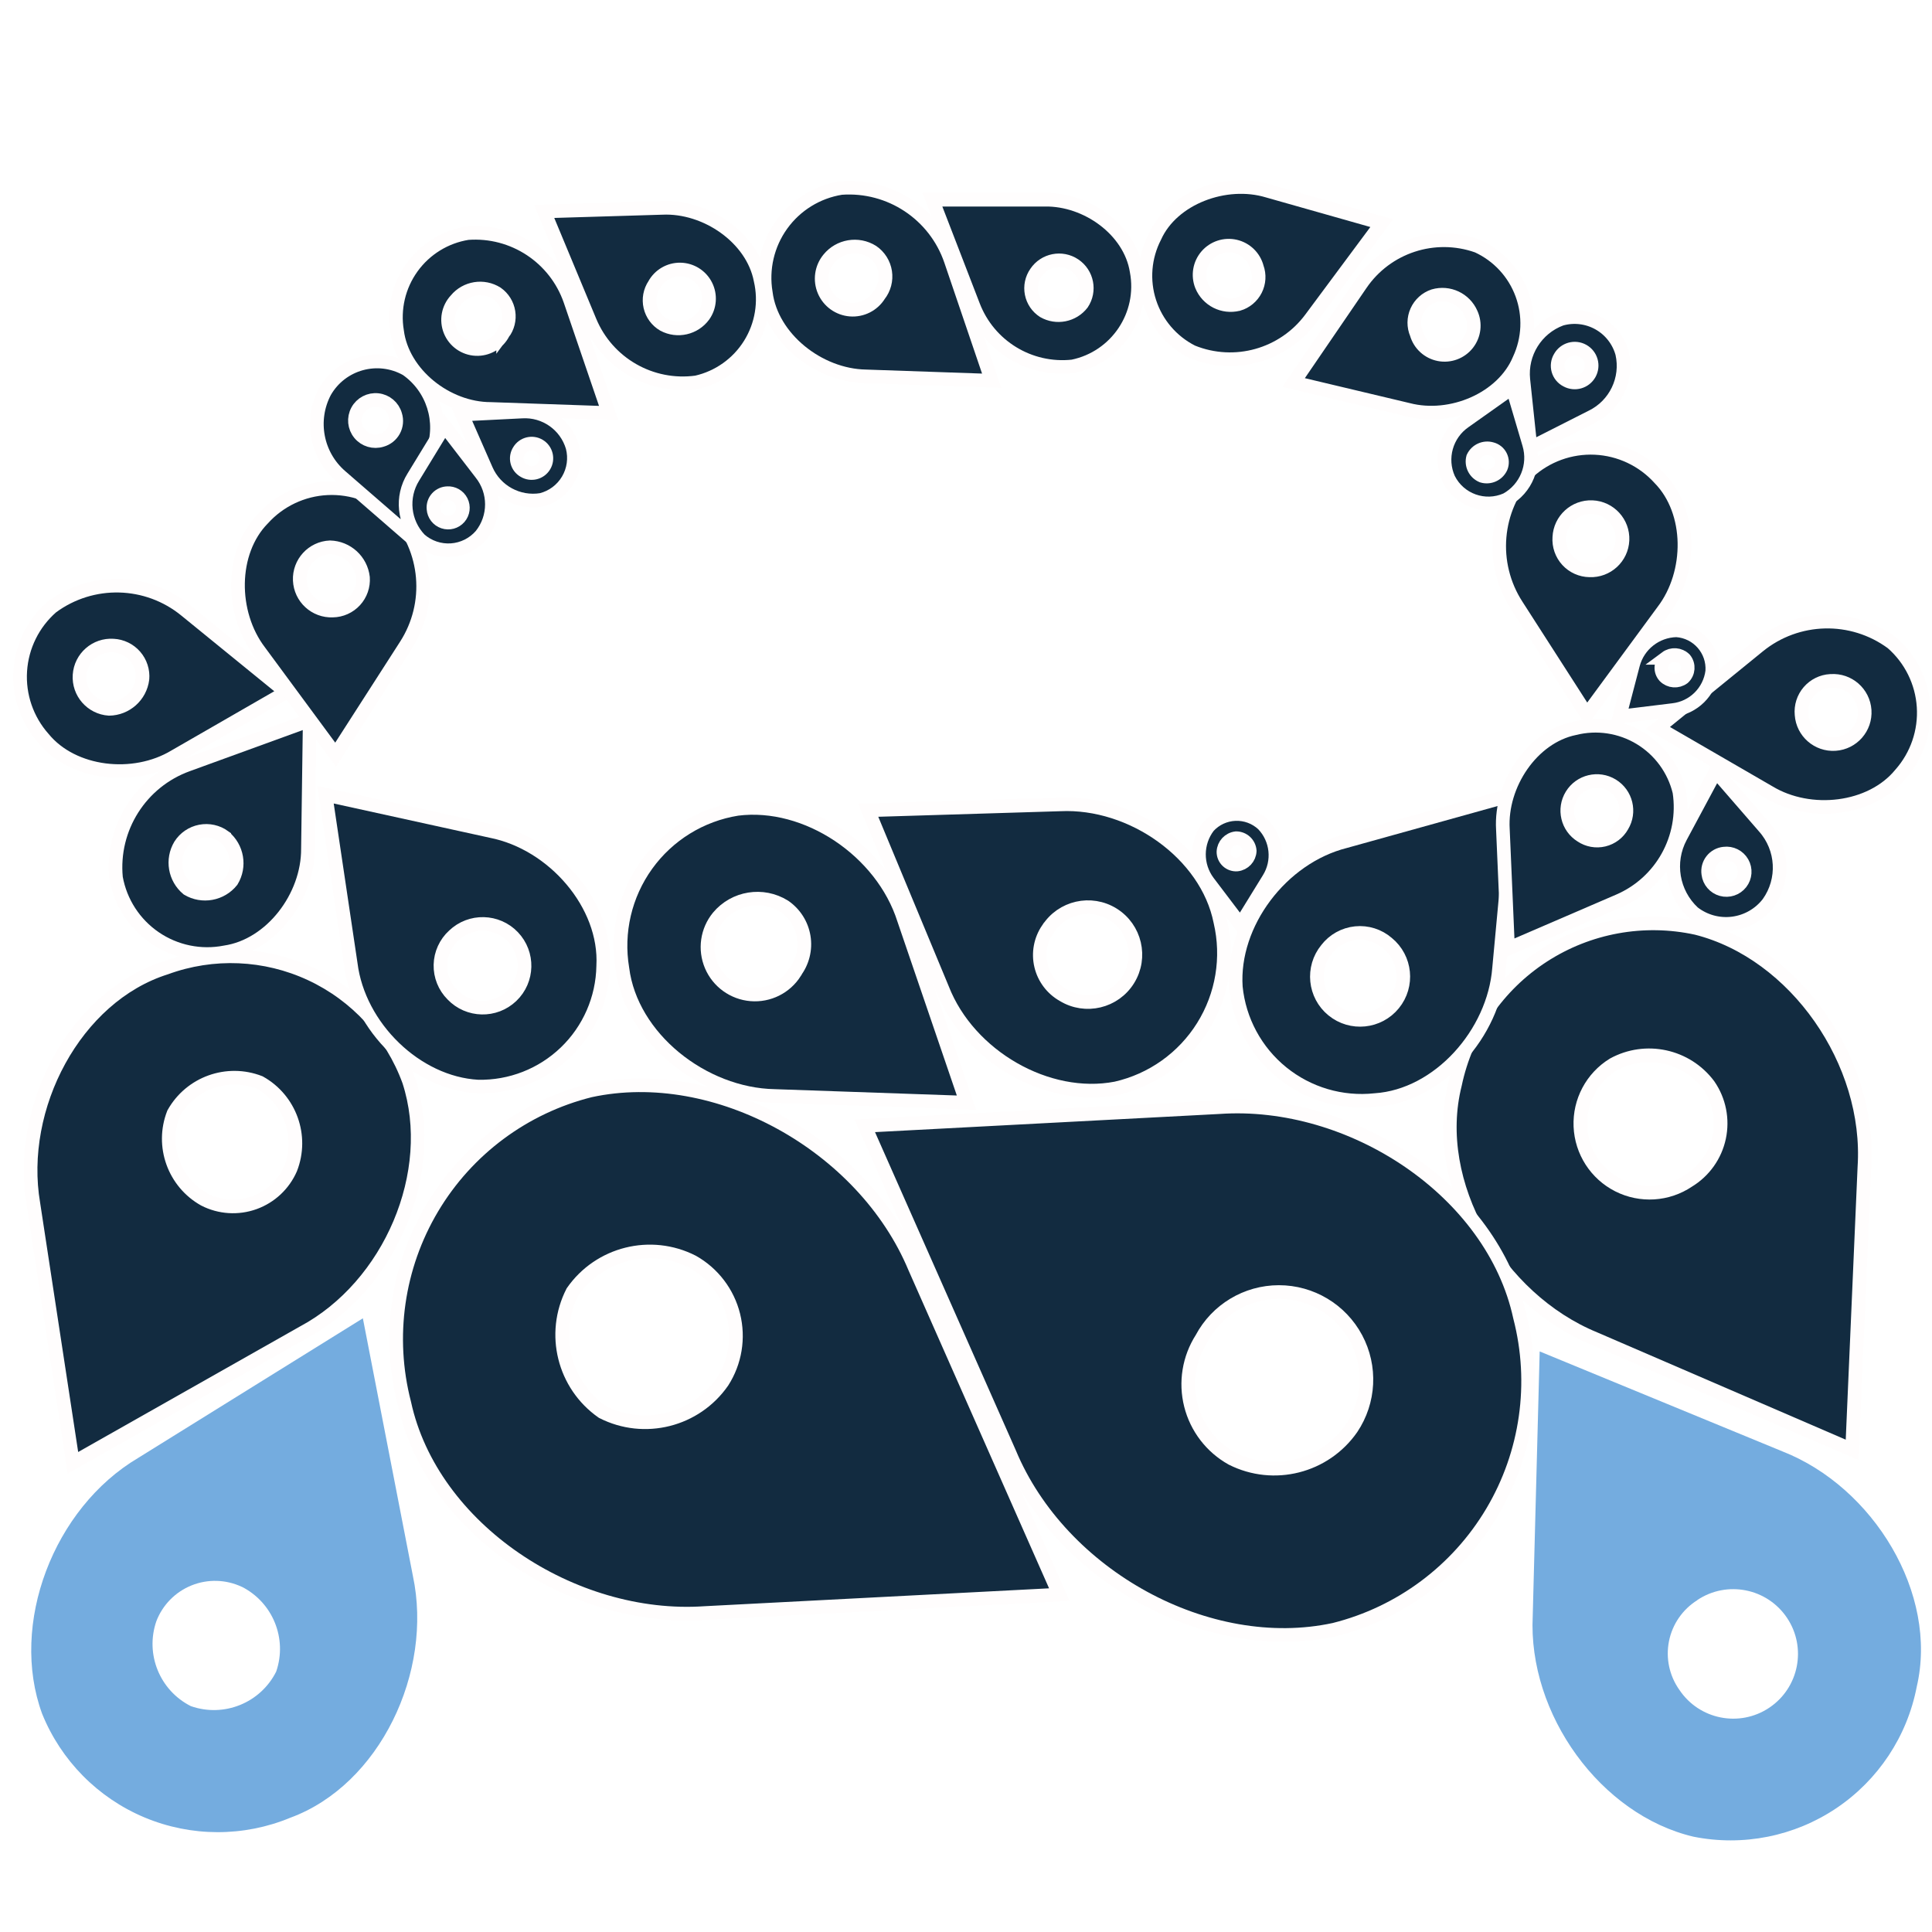
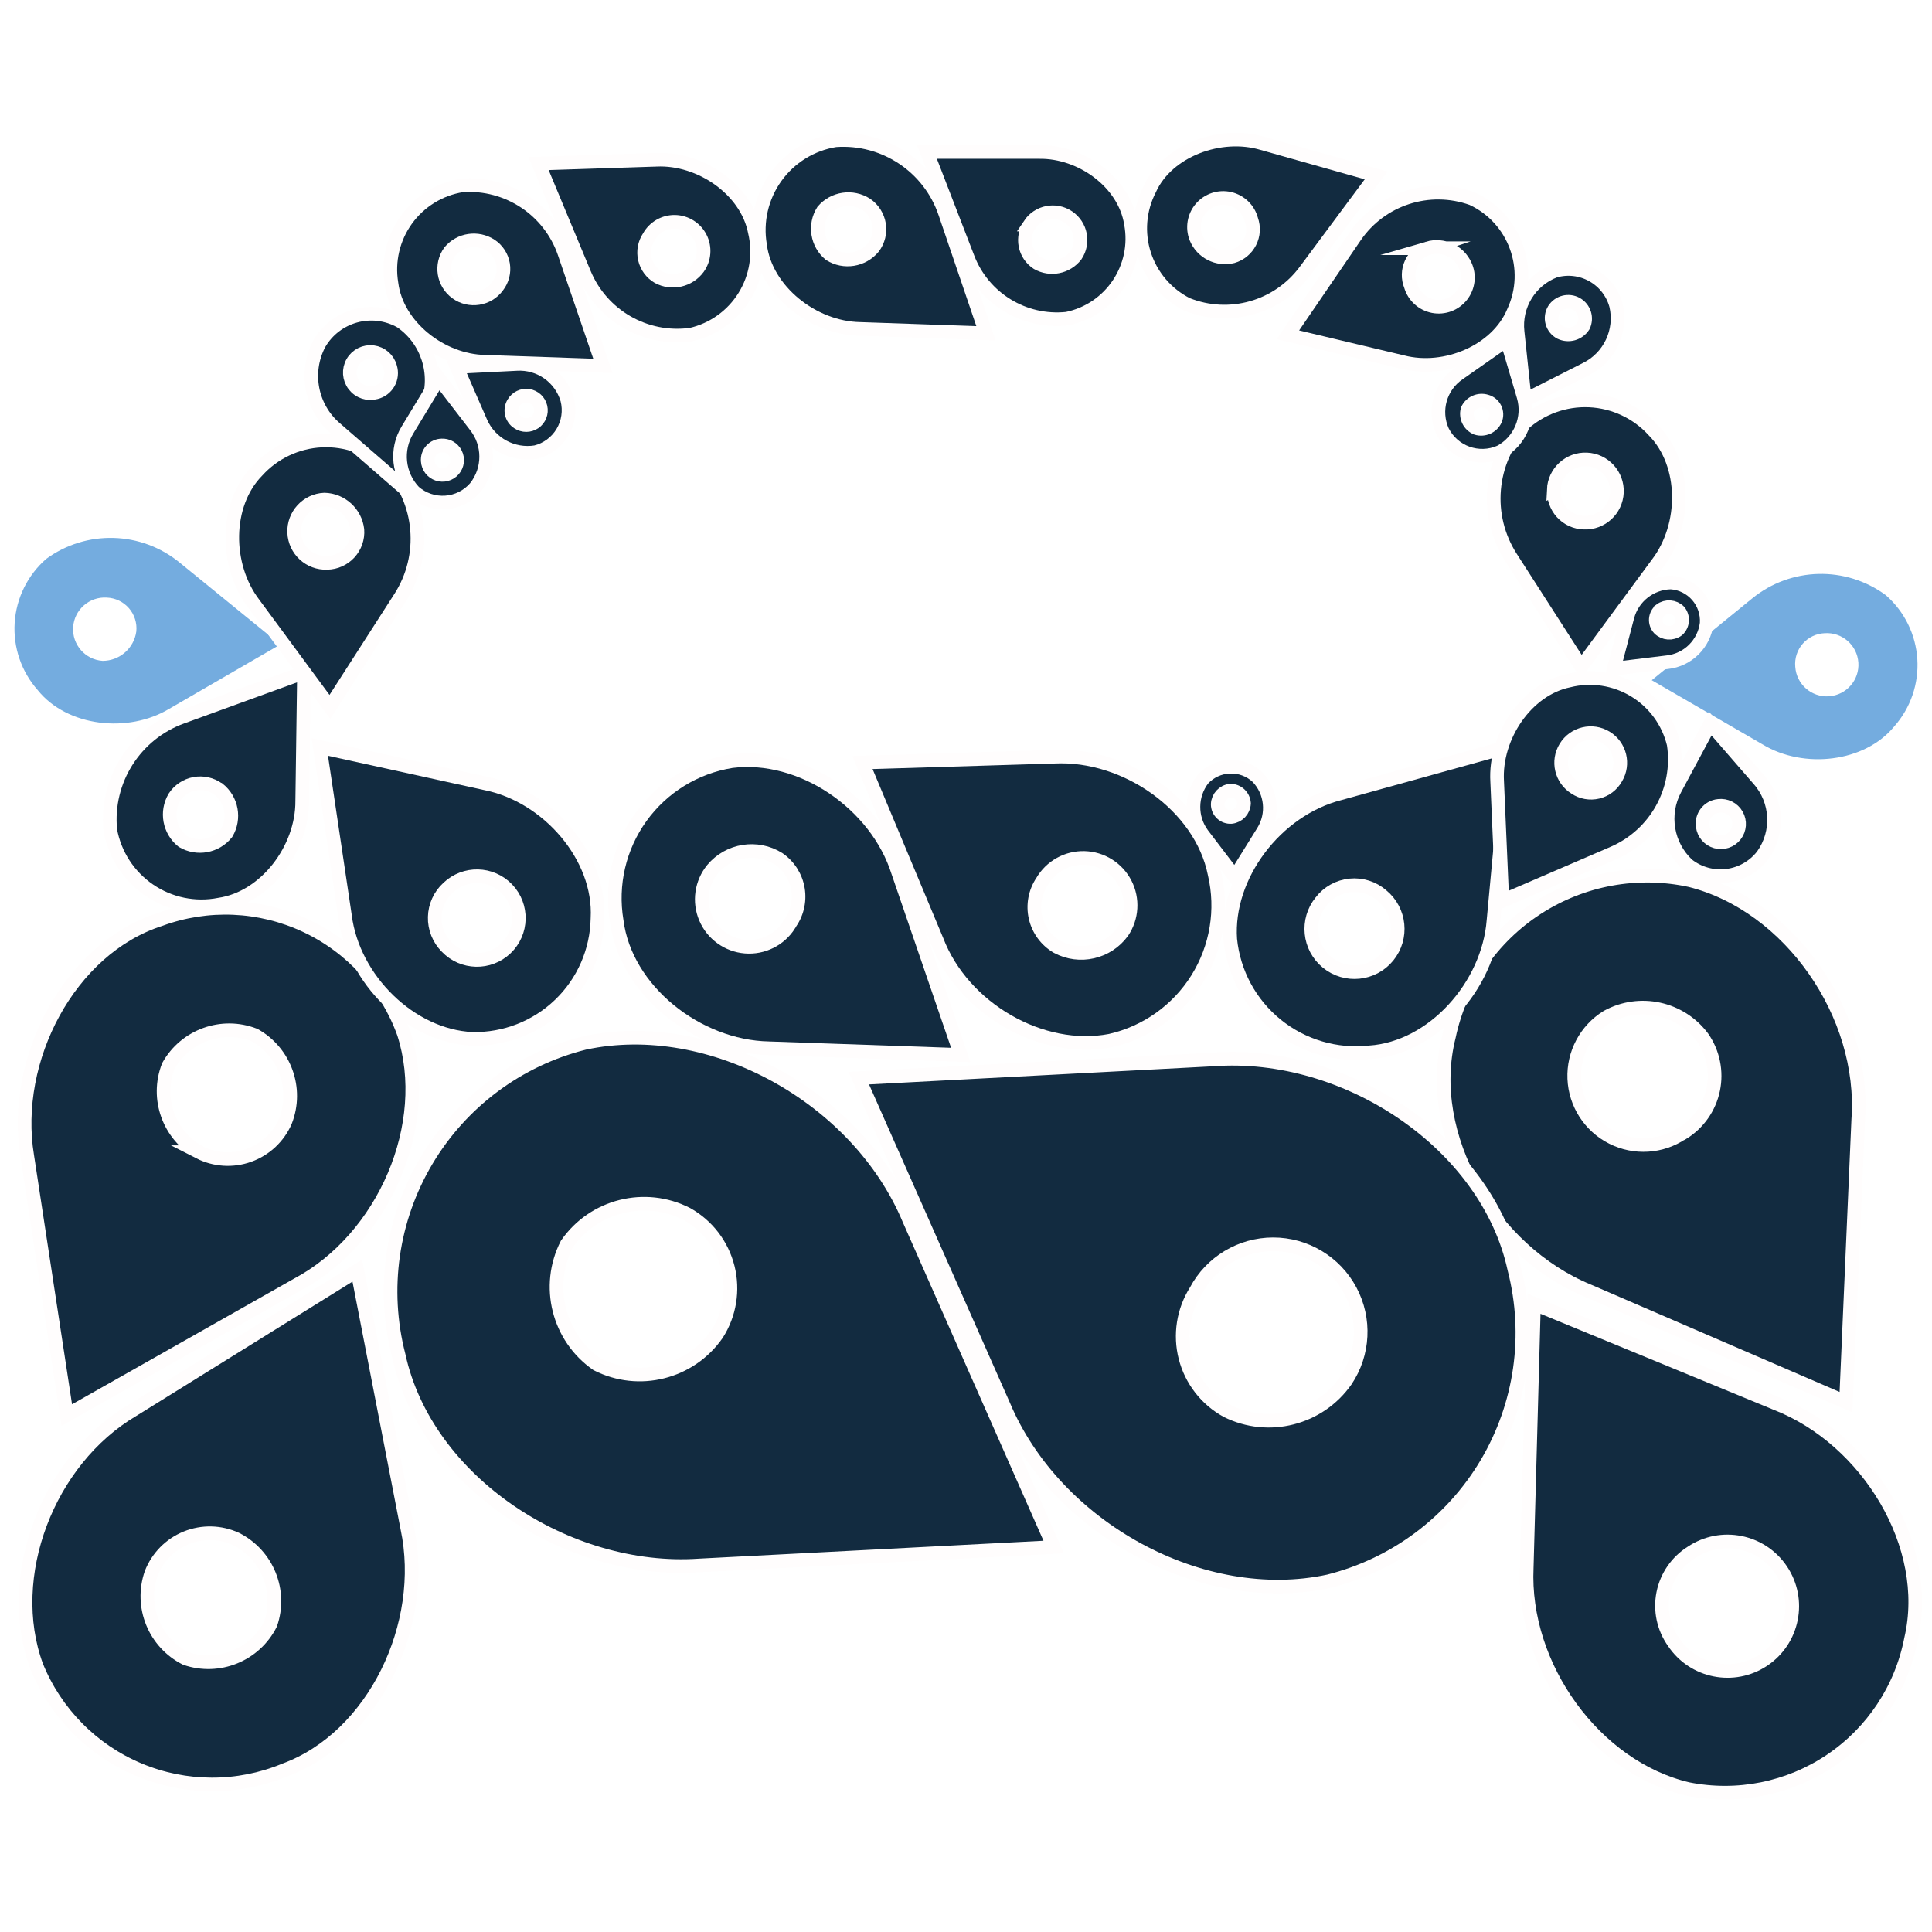
<svg xmlns="http://www.w3.org/2000/svg" id="Capa_1" data-name="Capa 1" viewBox="0 0 141.73 141.73">
  <defs>
    <style>.cls-1{fill:#122b40;stroke:#fffdfd;stroke-miterlimit:10;}.cls-2{fill:#74acdf;}</style>
  </defs>
-   <path id="_Trazado_compuesto_" data-name="&lt;Trazado compuesto&gt;" class="cls-1" d="M30,79.3h0A13.9,13.9,0,0,0,12.16,71h0C5.5,73.1,1.24,81.22,2.45,88.31l2.9,19,16.89-9.56C28.61,94.35,32.18,86,30,79.3ZM15,88a5.11,5.11,0,0,1-2.27-6.32,5.11,5.11,0,0,1,6.32-2.27,5.11,5.11,0,0,1,2.27,6.32A4.61,4.61,0,0,1,15,88Z" />
-   <path id="_Trazado_compuesto_2" data-name="&lt;Trazado compuesto&gt;" class="cls-2" d="M3.09,125.72h0a13.9,13.9,0,0,0,18.2,7.63h0c6.57-2.41,10.5-10.7,9-17.74l-3.67-18.9L10.14,106.95C3.92,110.63.68,119.15,3.09,125.72Zm14.64-9.32a5.11,5.11,0,0,1,2.53,6.23A5.11,5.11,0,0,1,14,125.16a5.11,5.11,0,0,1-2.53-6.23A4.61,4.61,0,0,1,17.74,116.41Z" />
-   <path id="_Trazado_compuesto_3" data-name="&lt;Trazado compuesto&gt;" class="cls-1" d="M124.45,68.08h0a14.86,14.86,0,0,0-17.71,11.47h0c-1.83,7.26,3.12,15.73,10.23,18.65l18.9,8.16.9-20.73C137.28,77.91,131.71,69.91,124.45,68.08Zm-.6,18.55a5.08,5.08,0,1,1-5.5-8.54,5.46,5.46,0,0,1,7,1.52A4.93,4.93,0,0,1,123.85,86.63Z" />
-   <path id="_Trazado_compuesto_4" data-name="&lt;Trazado compuesto&gt;" class="cls-2" d="M124.24,134.74h0a13.9,13.9,0,0,0,16.37-11h0c1.6-6.82-3.17-14.65-9.86-17.27l-17.8-7.33-.51,19.4C112.08,125.75,117.42,133.14,124.24,134.74Zm.27-17.36a4.75,4.75,0,1,1-1.31,6.59A4.61,4.61,0,0,1,124.51,117.39Z" />
-   <path id="_Trazado_compuesto_5" data-name="&lt;Trazado compuesto&gt;" class="cls-1" d="M35.06,79.71h0a9,9,0,0,0,9.19-8.84h0c.25-4.52-3.66-9-8.21-9.9L23.88,58.3l1.85,12.41C26.31,75.35,30.54,79.46,35.06,79.71ZM33.29,68.63a3.07,3.07,0,1,1-.1,4.34A3,3,0,0,1,33.29,68.63Z" />
-   <path id="_Trazado_compuesto_6" data-name="&lt;Trazado compuesto&gt;" class="cls-1" d="M54.09,59.34h0a10.17,10.17,0,0,0-8.43,11.72h0c.64,5.08,5.9,9.24,11.16,9.34l14.08.49L66.31,67.45C64.71,62.41,59.17,58.7,54.09,59.34Zm4.23,12a3.48,3.48,0,1,1-5.63-4.07,3.74,3.74,0,0,1,4.85-.78A3.37,3.37,0,0,1,58.32,71.31Z" />
-   <path id="_Trazado_compuesto_7" data-name="&lt;Trazado compuesto&gt;" class="cls-1" d="M81.87,79.84h0A10.17,10.17,0,0,0,89.52,67.6h0c-1-5-6.5-8.84-11.75-8.59l-14.08.43,5.45,13.11C71.07,77.48,76.84,80.81,81.87,79.84Zm-5-11.67A3.48,3.48,0,1,1,78,73,3.37,3.37,0,0,1,76.86,68.17Z" />
-   <path id="_Trazado_compuesto_8" data-name="&lt;Trazado compuesto&gt;" class="cls-1" d="M90.66,72.41h0a9.27,9.27,0,0,0,10.22,8.29h0c4.66-.31,8.72-4.89,9.09-9.66l1.19-12.79L98.69,61.72C94,62.9,90.35,67.75,90.66,72.41Zm11.12-3.22a3.17,3.17,0,1,1-4.46.45A3.08,3.08,0,0,1,101.78,69.19Z" />
-   <path id="_Trazado_compuesto_9" data-name="&lt;Trazado compuesto&gt;" class="cls-1" d="M8.51,64.39h0a6.8,6.8,0,0,0,8,5.47h0c3.39-.5,6.1-4.08,6.08-7.6l.13-9.42L13.76,56.1A8,8,0,0,0,8.51,64.39Zm7.94-3A2.5,2.5,0,0,1,17,64.62a2.5,2.5,0,0,1-3.23.59A2.5,2.5,0,0,1,13.22,62,2.26,2.26,0,0,1,16.45,61.38Z" />
-   <path id="_Trazado_compuesto_10" data-name="&lt;Trazado compuesto&gt;" class="cls-1" d="M3.8,44.53h0a6.8,6.8,0,0,0-.62,9.63h0c2.17,2.65,6.63,3.14,9.64,1.33L21,50.78l-7.37-6A8,8,0,0,0,3.8,44.53Zm6.65,5.28A2.5,2.5,0,0,1,8,52a2.32,2.32,0,0,1,.31-4.64A2.26,2.26,0,0,1,10.45,49.82Z" />
-   <path id="_Trazado_compuesto_11" data-name="&lt;Trazado compuesto&gt;" class="cls-1" d="M28.93,37.6h0a6.8,6.8,0,0,0-9.64.45h0c-2.4,2.44-2.39,6.93-.26,9.73l5.59,7.58,5.14-8A8,8,0,0,0,28.93,37.6Zm-4.52,7.19a2.32,2.32,0,1,1-.2-4.64,2.5,2.5,0,0,1,2.42,2.22A2.26,2.26,0,0,1,24.41,44.79Z" />
-   <path id="_Trazado_compuesto_12" data-name="&lt;Trazado compuesto&gt;" class="cls-1" d="M129,47.4l-7.37,6,8.15,4.72c3,1.81,7.47,1.32,9.64-1.33h0a6.8,6.8,0,0,0-.62-9.63h0A8,8,0,0,0,129,47.4Zm5.32,2.55a2.32,2.32,0,1,1-2.16,2.47A2.26,2.26,0,0,1,134.28,49.95Z" />
-   <path id="_Trazado_compuesto_13" data-name="&lt;Trazado compuesto&gt;" class="cls-1" d="M123.2,58.09h0a6.33,6.33,0,0,0-7.69-4.66h0c-3.12.64-5.45,4.12-5.26,7.39l.38,8.77,8.12-3.5A7.49,7.49,0,0,0,123.2,58.09ZM116,61.31a2.17,2.17,0,1,1,3-.72A2.1,2.1,0,0,1,116,61.31Z" />
-   <path id="_Trazado_compuesto_14" data-name="&lt;Trazado compuesto&gt;" class="cls-1" d="M124.22,66.95h0a3.91,3.91,0,0,0,5.5-.7h0a4.48,4.48,0,0,0-.3-5.58l-3.55-4.09-2.58,4.81A4.62,4.62,0,0,0,124.22,66.95Zm2.26-4.33a1.34,1.34,0,1,1-1.16,1.49A1.3,1.3,0,0,1,126.48,62.62Z" />
-   <path id="_Trazado_compuesto_15" data-name="&lt;Trazado compuesto&gt;" class="cls-1" d="M29.83,27.09h0a4.41,4.41,0,0,0-6,1.65h0A5.07,5.07,0,0,0,25,34.94l4.61,4,2.13-5.79A5.22,5.22,0,0,0,29.83,27.09ZM28,32.29A1.51,1.51,0,1,1,29,30.44,1.46,1.46,0,0,1,28,32.29Z" />
-   <path id="_Trazado_compuesto_16" data-name="&lt;Trazado compuesto&gt;" class="cls-1" d="M30.8,39.58h0a3.17,3.17,0,0,0,4.49-.31h0a3.64,3.64,0,0,0,0-4.54l-2.68-3.48L30.32,35A3.75,3.75,0,0,0,30.8,39.58Zm2-3.4a1.08,1.08,0,1,1-1,1.15A1.05,1.05,0,0,1,32.84,36.18Z" />
-   <path id="_Trazado_compuesto_17" data-name="&lt;Trazado compuesto&gt;" class="cls-1" d="M39.71,36.67h0A3.17,3.17,0,0,0,42,32.8h0a3.64,3.64,0,0,0-3.72-2.61l-4.39.22,1.78,4.06A3.75,3.75,0,0,0,39.71,36.67Zm-1.63-3.61a1.08,1.08,0,1,1,.37,1.49A1.05,1.05,0,0,1,38.08,33.06Z" />
-   <path id="_Trazado_compuesto_18" data-name="&lt;Trazado compuesto&gt;" class="cls-1" d="M43.3,80h0a18.79,18.79,0,0,0-13.64,22.93h0c2,9.25,12.36,16.07,22.05,15.4l26-1.35L67.11,93C63.36,84,52.55,78,43.3,80ZM53,101.37a6.91,6.91,0,0,1-8.81,2.21A6.91,6.91,0,0,1,42,94.77a6.91,6.91,0,0,1,8.81-2.21A6.24,6.24,0,0,1,53,101.37Z" />
-   <path id="_Trazado_compuesto_19" data-name="&lt;Trazado compuesto&gt;" class="cls-1" d="M97.88,119.55h0A18.79,18.79,0,0,0,111.5,96.61h0c-2-9.25-12.37-16.06-22.06-15.39l-26,1.37,10.62,24C77.82,115.62,88.63,121.55,97.88,119.55ZM88.15,98.19a6.42,6.42,0,1,1,11,6.59A6.91,6.91,0,0,1,90.37,107,6.24,6.24,0,0,1,88.15,98.19Z" />
-   <path id="_Trazado_compuesto_20" data-name="&lt;Trazado compuesto&gt;" class="cls-1" d="M61.71,13.79h0a6.67,6.67,0,0,0-5.53,7.69h0c.42,3.33,3.88,6.07,7.33,6.13l9.24.32-3-8.82A7.89,7.89,0,0,0,61.71,13.79Zm2.78,7.86A2.28,2.28,0,1,1,60.79,19,2.45,2.45,0,0,1,64,18.46,2.21,2.21,0,0,1,64.49,21.65Z" />
-   <path id="_Trazado_compuesto_21" data-name="&lt;Trazado compuesto&gt;" class="cls-1" d="M78.69,26.88h0a6,6,0,0,0,4.69-7h0c-.48-3-3.65-5.28-6.73-5.23H68.4l3,7.77A7,7,0,0,0,78.69,26.88ZM76,20a2,2,0,1,1,3.38,2.27,2.19,2.19,0,0,1-2.82.56A2,2,0,0,1,76,20Z" />
-   <path id="_Trazado_compuesto_22" data-name="&lt;Trazado compuesto&gt;" class="cls-1" d="M34.31,17.1h0a6.25,6.25,0,0,0-5.18,7.2h0C29.53,27.43,32.76,30,36,30l8.65.3-2.82-8.26A7.38,7.38,0,0,0,34.31,17.1Zm2.6,7.35A2.14,2.14,0,1,1,33.45,22a2.3,2.3,0,0,1,3-.48A2.07,2.07,0,0,1,36.91,24.46Z" />
-   <path id="_Trazado_compuesto_23" data-name="&lt;Trazado compuesto&gt;" class="cls-1" d="M51.09,28.05h0a6.25,6.25,0,0,0,4.7-7.52h0c-.6-3.09-4-5.43-7.22-5.28l-8.65.26,3.35,8.05A7.38,7.38,0,0,0,51.09,28.05ZM48,20.88a2.14,2.14,0,1,1,3.62,2.27,2.3,2.3,0,0,1-2.94.67A2.07,2.07,0,0,1,48,20.88Z" />
-   <path id="_Trazado_compuesto_24" data-name="&lt;Trazado compuesto&gt;" class="cls-1" d="M111.27,44.42l5.14,8L122,44.82c2.13-2.79,2.14-7.28-.26-9.73h0a6.8,6.8,0,0,0-9.64-.45h0A8,8,0,0,0,111.27,44.42Zm3.12-5a2.32,2.32,0,1,1,2.22,2.42A2.26,2.26,0,0,1,114.39,39.42Z" />
-   <path id="_Trazado_compuesto_25" data-name="&lt;Trazado compuesto&gt;" class="cls-1" d="M111.75,27.85l.53,5,4.48-2.27A4.16,4.16,0,0,0,119,25.92h0a3.62,3.62,0,0,0-4.48-2.52h0A4.28,4.28,0,0,0,111.75,27.85Zm2.69-1.64a1.24,1.24,0,1,1,.48,1.69A1.2,1.2,0,0,1,114.44,26.21Z" />
-   <path id="_Trazado_compuesto_26" data-name="&lt;Trazado compuesto&gt;" class="cls-1" d="M112.17,32.57l-1.22-4.13-3.5,2.48a3.41,3.41,0,0,0-1.18,4.21h0a3.26,3.26,0,0,0,4.24,1.52h0A3.51,3.51,0,0,0,112.17,32.57Zm-2.06,1.72a1.15,1.15,0,0,1-1.38.62,1.14,1.14,0,0,1-.67-1.35,1.15,1.15,0,0,1,1.38-.62A1,1,0,0,1,110.11,34.29Z" />
-   <path id="_Trazado_compuesto_27" data-name="&lt;Trazado compuesto&gt;" class="cls-1" d="M119.8,48.75l-1,3.82,3.92-.48a3.27,3.27,0,0,0,2.89-2.85h0a2.82,2.82,0,0,0-2.63-3h0A3.37,3.37,0,0,0,119.8,48.75Zm2.42-.49a1.05,1.05,0,0,1,1.37.1,1,1,0,0,1-.1,1.36,1.05,1.05,0,0,1-1.37-.1A.93.93,0,0,1,122.23,48.26Z" />
-   <path id="_Trazado_compuesto_28" data-name="&lt;Trazado compuesto&gt;" class="cls-1" d="M88.62,64.69,91,67.83l2.07-3.36a3.27,3.27,0,0,0-.42-4h0a2.82,2.82,0,0,0-4,.16h0A3.37,3.37,0,0,0,88.62,64.69Zm1.13-2.2a1.05,1.05,0,0,1,.93-1,1,1,0,0,1,1,.93,1.05,1.05,0,0,1-.93,1A.93.93,0,0,1,89.75,62.49Z" />
-   <path id="_Trazado_compuesto_29" data-name="&lt;Trazado compuesto&gt;" class="cls-1" d="M99.82,20.86l-4.92,7.2,8.41,2c3.13.81,6.93-.79,8.14-3.69h0a6.25,6.25,0,0,0-3.06-8.32h0A7.38,7.38,0,0,0,99.82,20.86Zm5.35.85A2.3,2.3,0,0,1,107.92,23a2.14,2.14,0,1,1-4,1.49A2.07,2.07,0,0,1,105.17,21.71Z" />
-   <path id="_Trazado_compuesto_30" data-name="&lt;Trazado compuesto&gt;" class="cls-1" d="M96.16,23.37l5.2-7L93,14c-3.09-.93-7,.52-8.28,3.37h0a6.25,6.25,0,0,0,2.74,8.44h0A7.38,7.38,0,0,0,96.16,23.37Zm-5.32-1.06a2.3,2.3,0,0,1-2.69-1.36,2.14,2.14,0,1,1,4.06-1.33A2.07,2.07,0,0,1,90.85,22.31Z" />
+   <path id="_Trazado_compuesto_" data-name="&lt;Trazado compuesto&gt;" class="cls-1" d="M29.62,75.8h0a13.9,13.9,0,0,0-17.88-8.35h0C5.08,69.59.83,77.72,2,84.81l2.9,19,16.89-9.56C28.19,90.85,31.77,82.46,29.62,75.8Zm-15,8.72a5.11,5.11,0,0,1-2.27-6.32,5.11,5.11,0,0,1,6.32-2.27,5.11,5.11,0,0,1,2.27,6.32A4.61,4.61,0,0,1,14.61,84.52Z" />
+   <path id="_Trazado_compuesto_2" data-name="&lt;Trazado compuesto&gt;" class="cls-1" d="M2.68,122.22h0a13.9,13.9,0,0,0,18.2,7.63h0c6.57-2.41,10.5-10.7,9-17.74l-3.67-18.9L9.73,103.45C3.5,107.13.26,115.65,2.68,122.22Zm14.64-9.32a5.11,5.11,0,0,1,2.53,6.23,5.11,5.11,0,0,1-6.23,2.53,5.11,5.11,0,0,1-2.53-6.23A4.61,4.61,0,0,1,17.32,112.9Z" />
+   <path id="_Trazado_compuesto_3" data-name="&lt;Trazado compuesto&gt;" class="cls-1" d="M124,64.58h0a14.86,14.86,0,0,0-17.71,11.47h0c-1.83,7.26,3.12,15.73,10.23,18.65l18.9,8.16.9-20.73C136.87,74.41,131.29,66.41,124,64.58Zm-.6,18.55a5.08,5.08,0,1,1-5.5-8.54,5.46,5.46,0,0,1,7,1.52A4.93,4.93,0,0,1,123.43,83.13Z" />
+   <path id="_Trazado_compuesto_4" data-name="&lt;Trazado compuesto&gt;" class="cls-1" d="M123.82,131.24h0a13.9,13.9,0,0,0,16.37-11h0c1.6-6.82-3.17-14.65-9.86-17.27l-17.8-7.33L112,115C111.66,122.25,117,129.64,123.82,131.24Zm.27-17.36a4.75,4.75,0,1,1-1.31,6.59A4.61,4.61,0,0,1,124.09,113.88Z" />
+   <path id="_Trazado_compuesto_5" data-name="&lt;Trazado compuesto&gt;" class="cls-1" d="M34.64,76.21h0a9,9,0,0,0,9.19-8.84h0c.25-4.52-3.66-9-8.21-9.9L23.46,54.8l1.85,12.41C25.9,71.85,30.12,76,34.64,76.21ZM32.87,65.13a3.07,3.07,0,1,1-.1,4.34A3,3,0,0,1,32.87,65.13Z" />
+   <path id="_Trazado_compuesto_6" data-name="&lt;Trazado compuesto&gt;" class="cls-1" d="M53.67,55.84h0a10.17,10.17,0,0,0-8.43,11.72h0c.64,5.08,5.9,9.24,11.16,9.34l14.08.49L65.89,64C64.29,58.91,58.75,55.2,53.67,55.84Zm4.23,12a3.48,3.48,0,1,1-5.63-4.07A3.74,3.74,0,0,1,57.12,63,3.37,3.37,0,0,1,57.9,67.81Z" />
+   <path id="_Trazado_compuesto_7" data-name="&lt;Trazado compuesto&gt;" class="cls-1" d="M81.45,76.34h0A10.17,10.17,0,0,0,89.1,64.1h0c-1-5-6.5-8.84-11.75-8.59l-14.08.43L68.73,69C70.65,74,76.43,77.31,81.45,76.34Zm-5-11.67a3.48,3.48,0,1,1,5.89,3.7,3.74,3.74,0,0,1-4.79,1.09A3.37,3.37,0,0,1,76.45,64.67Z" />
+   <path id="_Trazado_compuesto_8" data-name="&lt;Trazado compuesto&gt;" class="cls-1" d="M90.25,68.91h0a9.27,9.27,0,0,0,10.22,8.29h0c4.66-.31,8.72-4.89,9.09-9.66l1.19-12.79L98.28,58.21C93.6,59.4,89.93,64.25,90.25,68.91Zm11.12-3.22a3.17,3.17,0,1,1-4.46.45A3.08,3.08,0,0,1,101.37,65.69Z" />
+   <path id="_Trazado_compuesto_9" data-name="&lt;Trazado compuesto&gt;" class="cls-1" d="M8.09,60.89h0a6.8,6.8,0,0,0,8,5.47h0c3.39-.5,6.1-4.08,6.08-7.6l.13-9.42L13.34,52.6A8,8,0,0,0,8.09,60.89Zm7.94-3a2.5,2.5,0,0,1,.59,3.23,2.5,2.5,0,0,1-3.23.59,2.5,2.5,0,0,1-.59-3.23A2.26,2.26,0,0,1,16,57.88Z" />
+   <path id="_Trazado_compuesto_10" data-name="&lt;Trazado compuesto&gt;" class="cls-2" d="M3.39,41h0a6.8,6.8,0,0,0-.62,9.63h0C4.93,53.32,9.4,53.81,12.41,52l8.15-4.72-7.37-6A8,8,0,0,0,3.39,41ZM10,46.32a2.5,2.5,0,0,1-2.47,2.16,2.32,2.32,0,0,1,.31-4.64A2.26,2.26,0,0,1,10,46.32Z" />
+   <path id="_Trazado_compuesto_11" data-name="&lt;Trazado compuesto&gt;" class="cls-1" d="M28.51,34.1h0a6.8,6.8,0,0,0-9.64.45h0c-2.4,2.44-2.39,6.93-.26,9.73l5.59,7.58,5.14-8A8,8,0,0,0,28.51,34.1ZM24,41.29a2.32,2.32,0,1,1-.2-4.64,2.5,2.5,0,0,1,2.42,2.22A2.26,2.26,0,0,1,24,41.29Z" />
+   <path id="_Trazado_compuesto_12" data-name="&lt;Trazado compuesto&gt;" class="cls-2" d="M128.54,43.9l-7.37,6,8.15,4.72c3,1.81,7.47,1.32,9.64-1.33h0a6.8,6.8,0,0,0-.62-9.63h0A8,8,0,0,0,128.54,43.9Zm5.32,2.55a2.32,2.32,0,1,1-2.16,2.47A2.26,2.26,0,0,1,133.86,46.45Z" />
+   <path id="_Trazado_compuesto_13" data-name="&lt;Trazado compuesto&gt;" class="cls-1" d="M122.78,54.59h0a6.33,6.33,0,0,0-7.69-4.66h0c-3.12.64-5.45,4.12-5.26,7.39l.38,8.77,8.12-3.5A7.49,7.49,0,0,0,122.78,54.59Zm-7.23,3.21a2.17,2.17,0,1,1,3-.72A2.1,2.1,0,0,1,115.55,57.8Z" />
+   <path id="_Trazado_compuesto_14" data-name="&lt;Trazado compuesto&gt;" class="cls-1" d="M123.81,63.45h0a3.91,3.91,0,0,0,5.5-.7h0a4.48,4.48,0,0,0-.3-5.58l-3.55-4.09-2.58,4.81A4.62,4.62,0,0,0,123.81,63.45Zm2.26-4.33a1.34,1.34,0,1,1-1.16,1.49A1.3,1.3,0,0,1,126.06,59.12Z" />
+   <path id="_Trazado_compuesto_15" data-name="&lt;Trazado compuesto&gt;" class="cls-1" d="M29.41,23.59h0a4.41,4.41,0,0,0-6,1.65h0a5.07,5.07,0,0,0,1.21,6.2l4.61,4,2.13-5.79A5.22,5.22,0,0,0,29.41,23.59Zm-1.84,5.2a1.51,1.51,0,1,1,1.06-1.85A1.46,1.46,0,0,1,27.57,28.79Z" />
+   <path id="_Trazado_compuesto_16" data-name="&lt;Trazado compuesto&gt;" class="cls-1" d="M30.38,36.08h0a3.17,3.17,0,0,0,4.49-.31h0a3.64,3.64,0,0,0,0-4.54l-2.68-3.48L29.9,31.53A3.75,3.75,0,0,0,30.38,36.08Zm2-3.4a1.08,1.08,0,1,1-1,1.15A1.05,1.05,0,0,1,32.42,32.68Z" />
+   <path id="_Trazado_compuesto_17" data-name="&lt;Trazado compuesto&gt;" class="cls-1" d="M39.3,33.17h0a3.17,3.17,0,0,0,2.31-3.86h0a3.64,3.64,0,0,0-3.72-2.61l-4.39.22L35.28,31A3.75,3.75,0,0,0,39.3,33.17Zm-1.63-3.61A1.08,1.08,0,1,1,38,31,1.05,1.05,0,0,1,37.67,29.56Z" />
+   <path id="_Trazado_compuesto_18" data-name="&lt;Trazado compuesto&gt;" class="cls-1" d="M42.88,76.51h0A18.79,18.79,0,0,0,29.25,99.44h0c2,9.25,12.36,16.07,22.05,15.4l26-1.35-10.6-24C62.94,80.45,52.14,74.52,42.88,76.51ZM52.6,97.87a6.91,6.91,0,0,1-8.81,2.21,6.91,6.91,0,0,1-2.21-8.81,6.91,6.91,0,0,1,8.81-2.21A6.24,6.24,0,0,1,52.6,97.87Z" />
+   <path id="_Trazado_compuesto_19" data-name="&lt;Trazado compuesto&gt;" class="cls-1" d="M97.47,116h0A18.79,18.79,0,0,0,111.09,93.1h0C109.09,83.85,98.72,77,89,77.72L63,79.09l10.62,24C77.41,112.11,88.21,118,97.47,116ZM87.73,94.69a6.42,6.42,0,1,1,11,6.59A6.91,6.91,0,0,1,90,103.5,6.24,6.24,0,0,1,87.73,94.69Z" />
+   <path id="_Trazado_compuesto_20" data-name="&lt;Trazado compuesto&gt;" class="cls-1" d="M61.29,10.29h0A6.67,6.67,0,0,0,55.76,18h0c.42,3.33,3.88,6.07,7.33,6.13l9.24.32-3-8.82A7.89,7.89,0,0,0,61.29,10.29Zm2.78,7.86a2.45,2.45,0,0,1-3.19.51,2.45,2.45,0,0,1-.51-3.19A2.45,2.45,0,0,1,63.56,15,2.21,2.21,0,0,1,64.07,18.15Z" />
+   <path id="_Trazado_compuesto_21" data-name="&lt;Trazado compuesto&gt;" class="cls-1" d="M78.27,23.38h0a6,6,0,0,0,4.69-7h0c-.48-3-3.65-5.28-6.73-5.23H68l3,7.77A7,7,0,0,0,78.27,23.38Zm-2.73-6.91a2,2,0,1,1,3.38,2.27,2.19,2.19,0,0,1-2.82.56A2,2,0,0,1,75.55,16.47Z" />
+   <path id="_Trazado_compuesto_22" data-name="&lt;Trazado compuesto&gt;" class="cls-1" d="M33.9,13.6h0a6.25,6.25,0,0,0-5.18,7.2h0c.39,3.12,3.63,5.68,6.86,5.74l8.65.3-2.82-8.26A7.38,7.38,0,0,0,33.9,13.6ZM36.5,21A2.14,2.14,0,1,1,33,18.45,2.3,2.3,0,0,1,36,18,2.07,2.07,0,0,1,36.5,21Z" />
+   <path id="_Trazado_compuesto_23" data-name="&lt;Trazado compuesto&gt;" class="cls-1" d="M50.68,24.55h0A6.25,6.25,0,0,0,55.37,17h0c-.6-3.09-4-5.43-7.22-5.28L39.51,12l3.35,8.05A7.38,7.38,0,0,0,50.68,24.55ZM47.6,17.38a2.14,2.14,0,1,1,3.62,2.27,2.3,2.3,0,0,1-2.94.67A2.07,2.07,0,0,1,47.6,17.38Z" />
+   <path id="_Trazado_compuesto_24" data-name="&lt;Trazado compuesto&gt;" class="cls-1" d="M110.86,40.92l5.14,8,5.59-7.58c2.13-2.79,2.14-7.28-.26-9.73h0a6.8,6.8,0,0,0-9.64-.45h0A8,8,0,0,0,110.86,40.92Zm3.12-5a2.32,2.32,0,1,1,2.22,2.42A2.26,2.26,0,0,1,114,35.91Z" />
+   <path id="_Trazado_compuesto_25" data-name="&lt;Trazado compuesto&gt;" class="cls-1" d="M111.33,24.35l.53,5,4.48-2.27a4.16,4.16,0,0,0,2.21-4.69h0a3.62,3.62,0,0,0-4.48-2.52h0A4.28,4.28,0,0,0,111.33,24.35ZM114,22.71a1.24,1.24,0,0,1,2.16,1.21,1.33,1.33,0,0,1-1.69.48A1.2,1.2,0,0,1,114,22.71Z" />
+   <path id="_Trazado_compuesto_26" data-name="&lt;Trazado compuesto&gt;" class="cls-1" d="M111.76,29.07l-1.22-4.13L107,27.42a3.41,3.41,0,0,0-1.18,4.21h0a3.26,3.26,0,0,0,4.24,1.52h0A3.51,3.51,0,0,0,111.76,29.07Zm-2.06,1.72a1.15,1.15,0,0,1-1.38.62,1.14,1.14,0,0,1-.67-1.35,1.15,1.15,0,0,1,1.38-.62A1,1,0,0,1,109.7,30.79Z" />
+   <path id="_Trazado_compuesto_27" data-name="&lt;Trazado compuesto&gt;" class="cls-1" d="M119.39,45.24l-1,3.82,3.92-.48a3.27,3.27,0,0,0,2.89-2.85h0a2.82,2.82,0,0,0-2.63-3h0A3.37,3.37,0,0,0,119.39,45.24Zm2.42-.49a1.05,1.05,0,0,1,1.37.1,1,1,0,0,1-.1,1.36,1.05,1.05,0,0,1-1.37-.1A.93.93,0,0,1,121.81,44.76Z" />
+   <path id="_Trazado_compuesto_28" data-name="&lt;Trazado compuesto&gt;" class="cls-1" d="M88.2,61.19l2.39,3.14L92.66,61a3.27,3.27,0,0,0-.42-4h0a2.82,2.82,0,0,0-4,.16h0A3.37,3.37,0,0,0,88.2,61.19ZM89.33,59a1.05,1.05,0,0,1,.93-1,1,1,0,0,1,1,.93,1.05,1.05,0,0,1-.93,1A.93.93,0,0,1,89.33,59Z" />
+   <path id="_Trazado_compuesto_29" data-name="&lt;Trazado compuesto&gt;" class="cls-1" d="M99.4,17.36l-4.92,7.2,8.41,2c3.13.81,6.93-.79,8.14-3.69h0A6.25,6.25,0,0,0,108,14.57h0A7.38,7.38,0,0,0,99.4,17.36Zm5.35.85a2.3,2.3,0,0,1,2.74,1.26,2.14,2.14,0,1,1-4,1.49A2.07,2.07,0,0,1,104.76,18.21Z" />
+   <path id="_Trazado_compuesto_30" data-name="&lt;Trazado compuesto&gt;" class="cls-1" d="M95.75,19.87l5.2-7-8.33-2.35c-3.09-.93-7,.52-8.28,3.37h0a6.25,6.25,0,0,0,2.74,8.44h0A7.38,7.38,0,0,0,95.75,19.87Zm-5.32-1.06a2.3,2.3,0,0,1-2.69-1.36,2.14,2.14,0,1,1,4.06-1.33A2.07,2.07,0,0,1,90.43,18.81Z" />
</svg>
